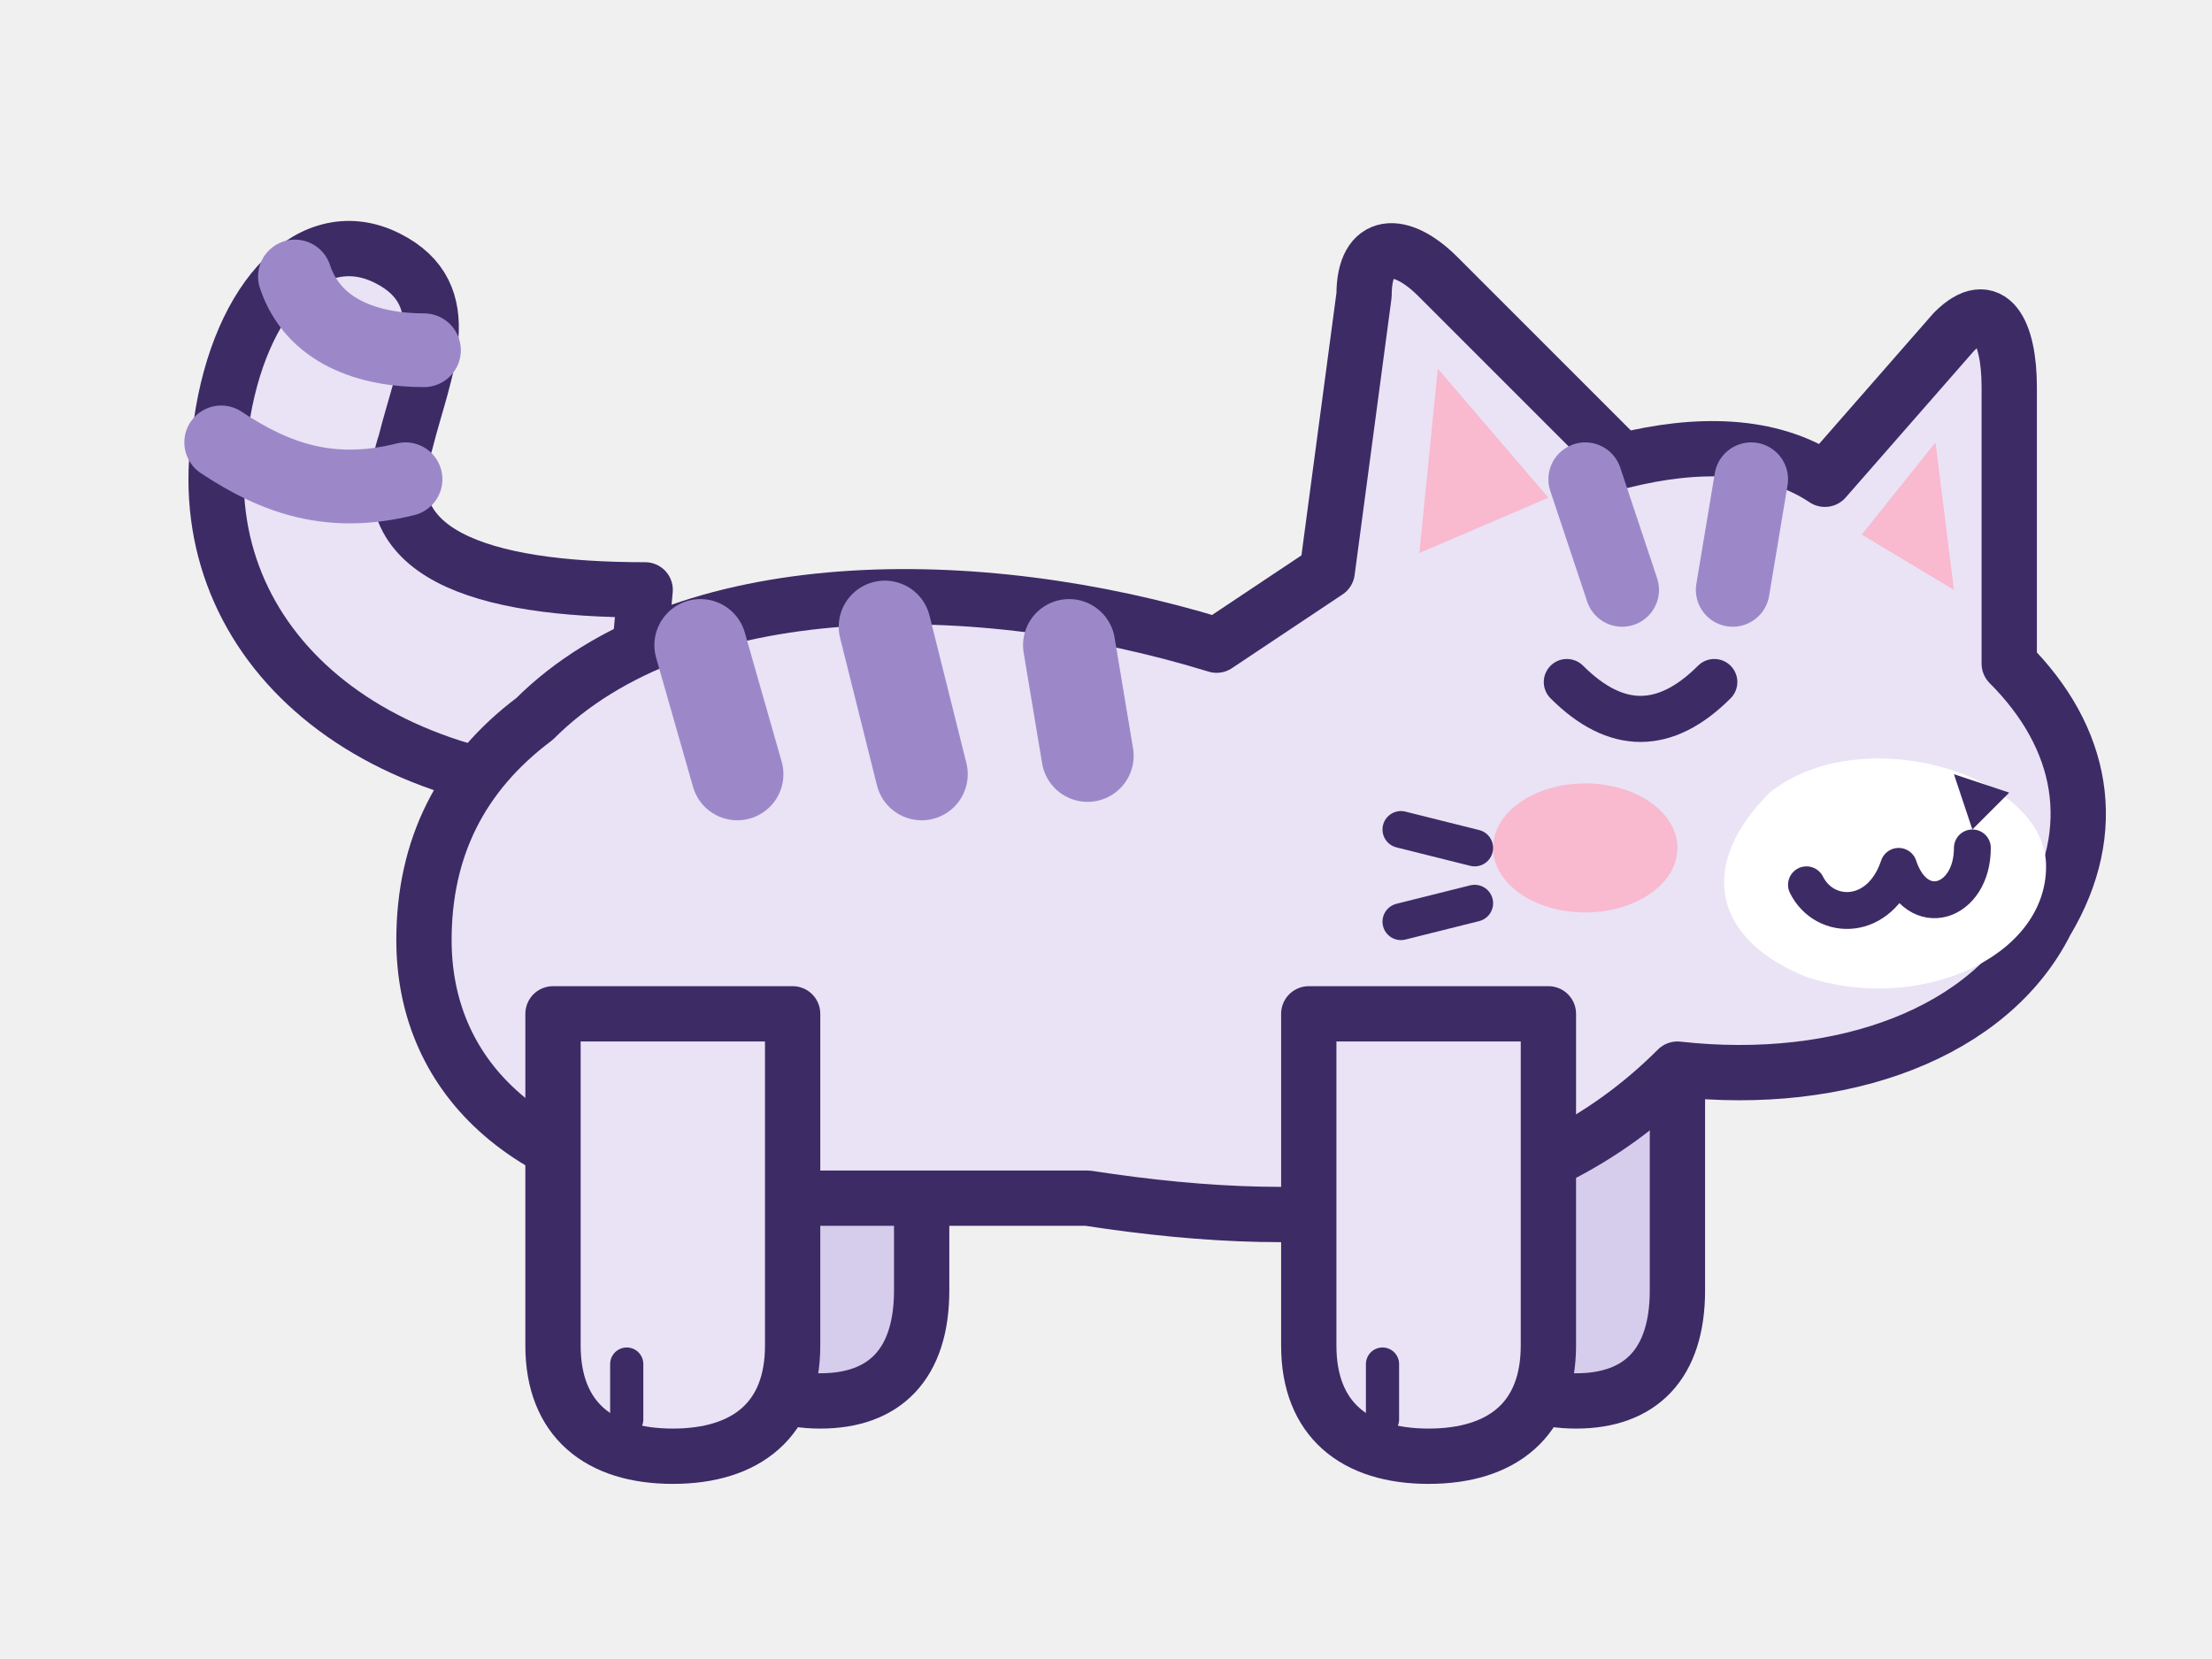
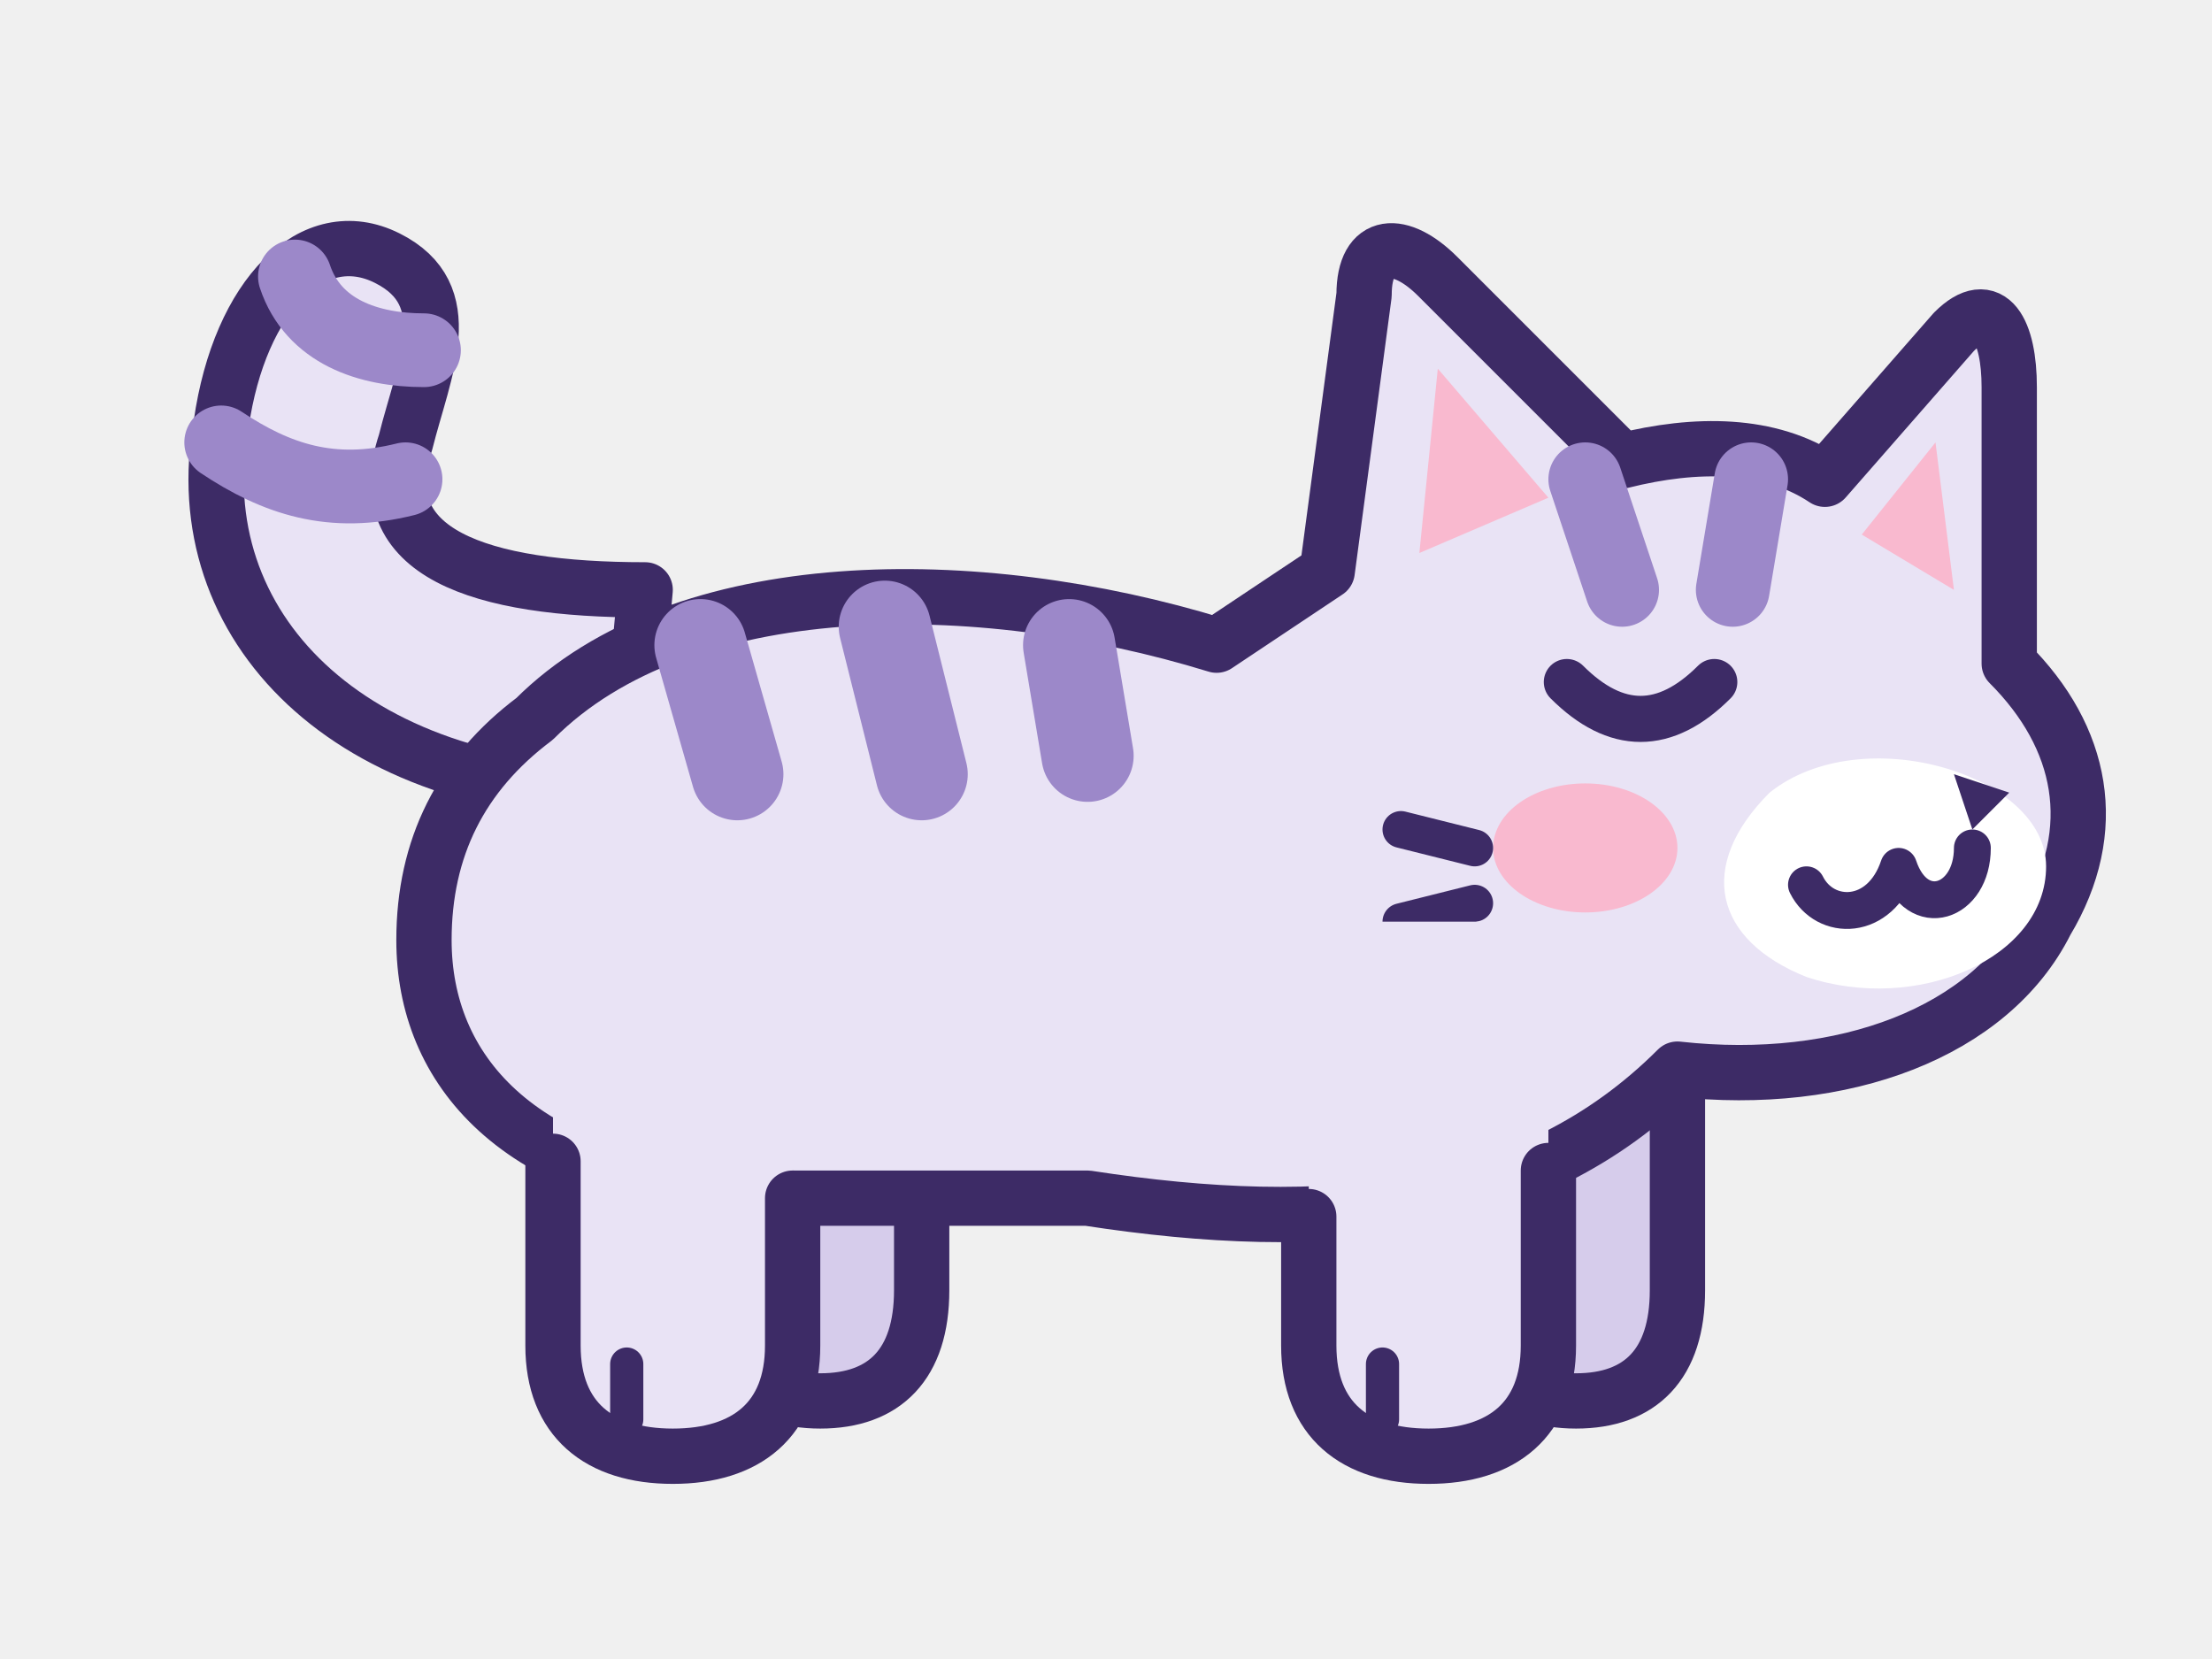
<svg xmlns="http://www.w3.org/2000/svg" width="120" height="90" viewBox="0 0 120 90" fill="none" stroke="#3D2B66" stroke-width="3" stroke-linecap="round" stroke-linejoin="round">
  <g id="tail">
    <path d="M34 43C19 43 10 34 12 23C13 16 17 12 21 14C25 16 23 20 22 24C20 30 26 32 35 32Z" fill="#E9E3F5" />
    <path d="M12 24C15 26 18 27 22 26M16 15C17 18 20 19 23 19" stroke="#9C88C9" stroke-width="4" />
  </g>
  <g id="leg-br">
    <path d="M39 53H50V70C50 74 48 76 44.5 76C41 76 39 74 39 70Z" fill="#D6CCEB" />
  </g>
  <g id="leg-fr">
    <path d="M80 52H91V70C91 74 89 76 85.5 76C82 76 80 74 80 70Z" fill="#D6CCEB" />
  </g>
  <g id="body">
    <path d="M29 39C37 31 53 31 66 35L72 31L74 16C74 13 76 13 78 15L88 25C92 24 96 24 99 26L106 18C108 16 109 18 109 21L109 36C113 40 114 45 111 50C108 56 100 59 91 58C83 66 72 67 59 65L40 65C28 64 23 58 23 51C23 46 25 42 29 39Z" fill="#E9E3F5" />
    <path d="M78 20L77 30L84 27Z" fill="#F9B9CF" stroke="none" />
    <path d="M105 24L101 29L106 32Z" fill="#F9B9CF" stroke="none" />
    <path d="M86 26L88 32M95 26L94 32" stroke="#9C88C9" stroke-width="4" />
    <path d="M38 35L40 42M48 34L50 42M58 35L59 41" stroke="#9C88C9" stroke-width="5" />
    <path d="M96 43C101 39 111 42 111 47C111 52 104 55 98 53C93 51 92 47 96 43Z" fill="#FFFFFF" stroke="none" />
    <ellipse cx="86" cy="46" rx="5" ry="3.5" fill="#F9B9CF" stroke="none" />
    <path d="M85 37Q89 41 93 37" stroke-width="2.5" />
    <path d="M106 42L109 43L107 45Z" fill="#3D2B66" stroke="none" />
    <path d="M107 46C107 49 104 50 103 47C102 50 99 50 98 48" stroke-width="2" />
    <path d="M76 45L80 46M76 50L80 49" stroke-width="2" />
  </g>
  <g id="leg-bl">
-     <path d="M30 55H43V73C43 77 40.5 79 36.5 79C32.5 79 30 77 30 73Z" fill="#E9E3F5" />
+     <path d="M30 50H43V73C43 77 40.5 79 36.5 79C32.5 79 30 77 30 73Z" fill="#E9E3F5" stroke="none" />
+     <path d="M30 63V73C30 77 32.5 79 36.5 79C40.5 79 43 77 43 73V65" />
    <path d="M34 74V77" stroke-width="1.8" />
  </g>
  <g id="leg-fl">
-     <path d="M71 55H84V73C84 77 81.5 79 77.5 79C73.5 79 71 77 71 73Z" fill="#E9E3F5" />
+     <path d="M71 50H84V73C84 77 81.5 79 77.5 79C73.5 79 71 77 71 73Z" fill="#E9E3F5" stroke="none" />
+     <path d="M71 66V73C71 77 73.5 79 77.5 79C81.5 79 84 77 84 73V63.5" />
    <path d="M75 74V77" stroke-width="1.8" />
  </g>
</svg>
